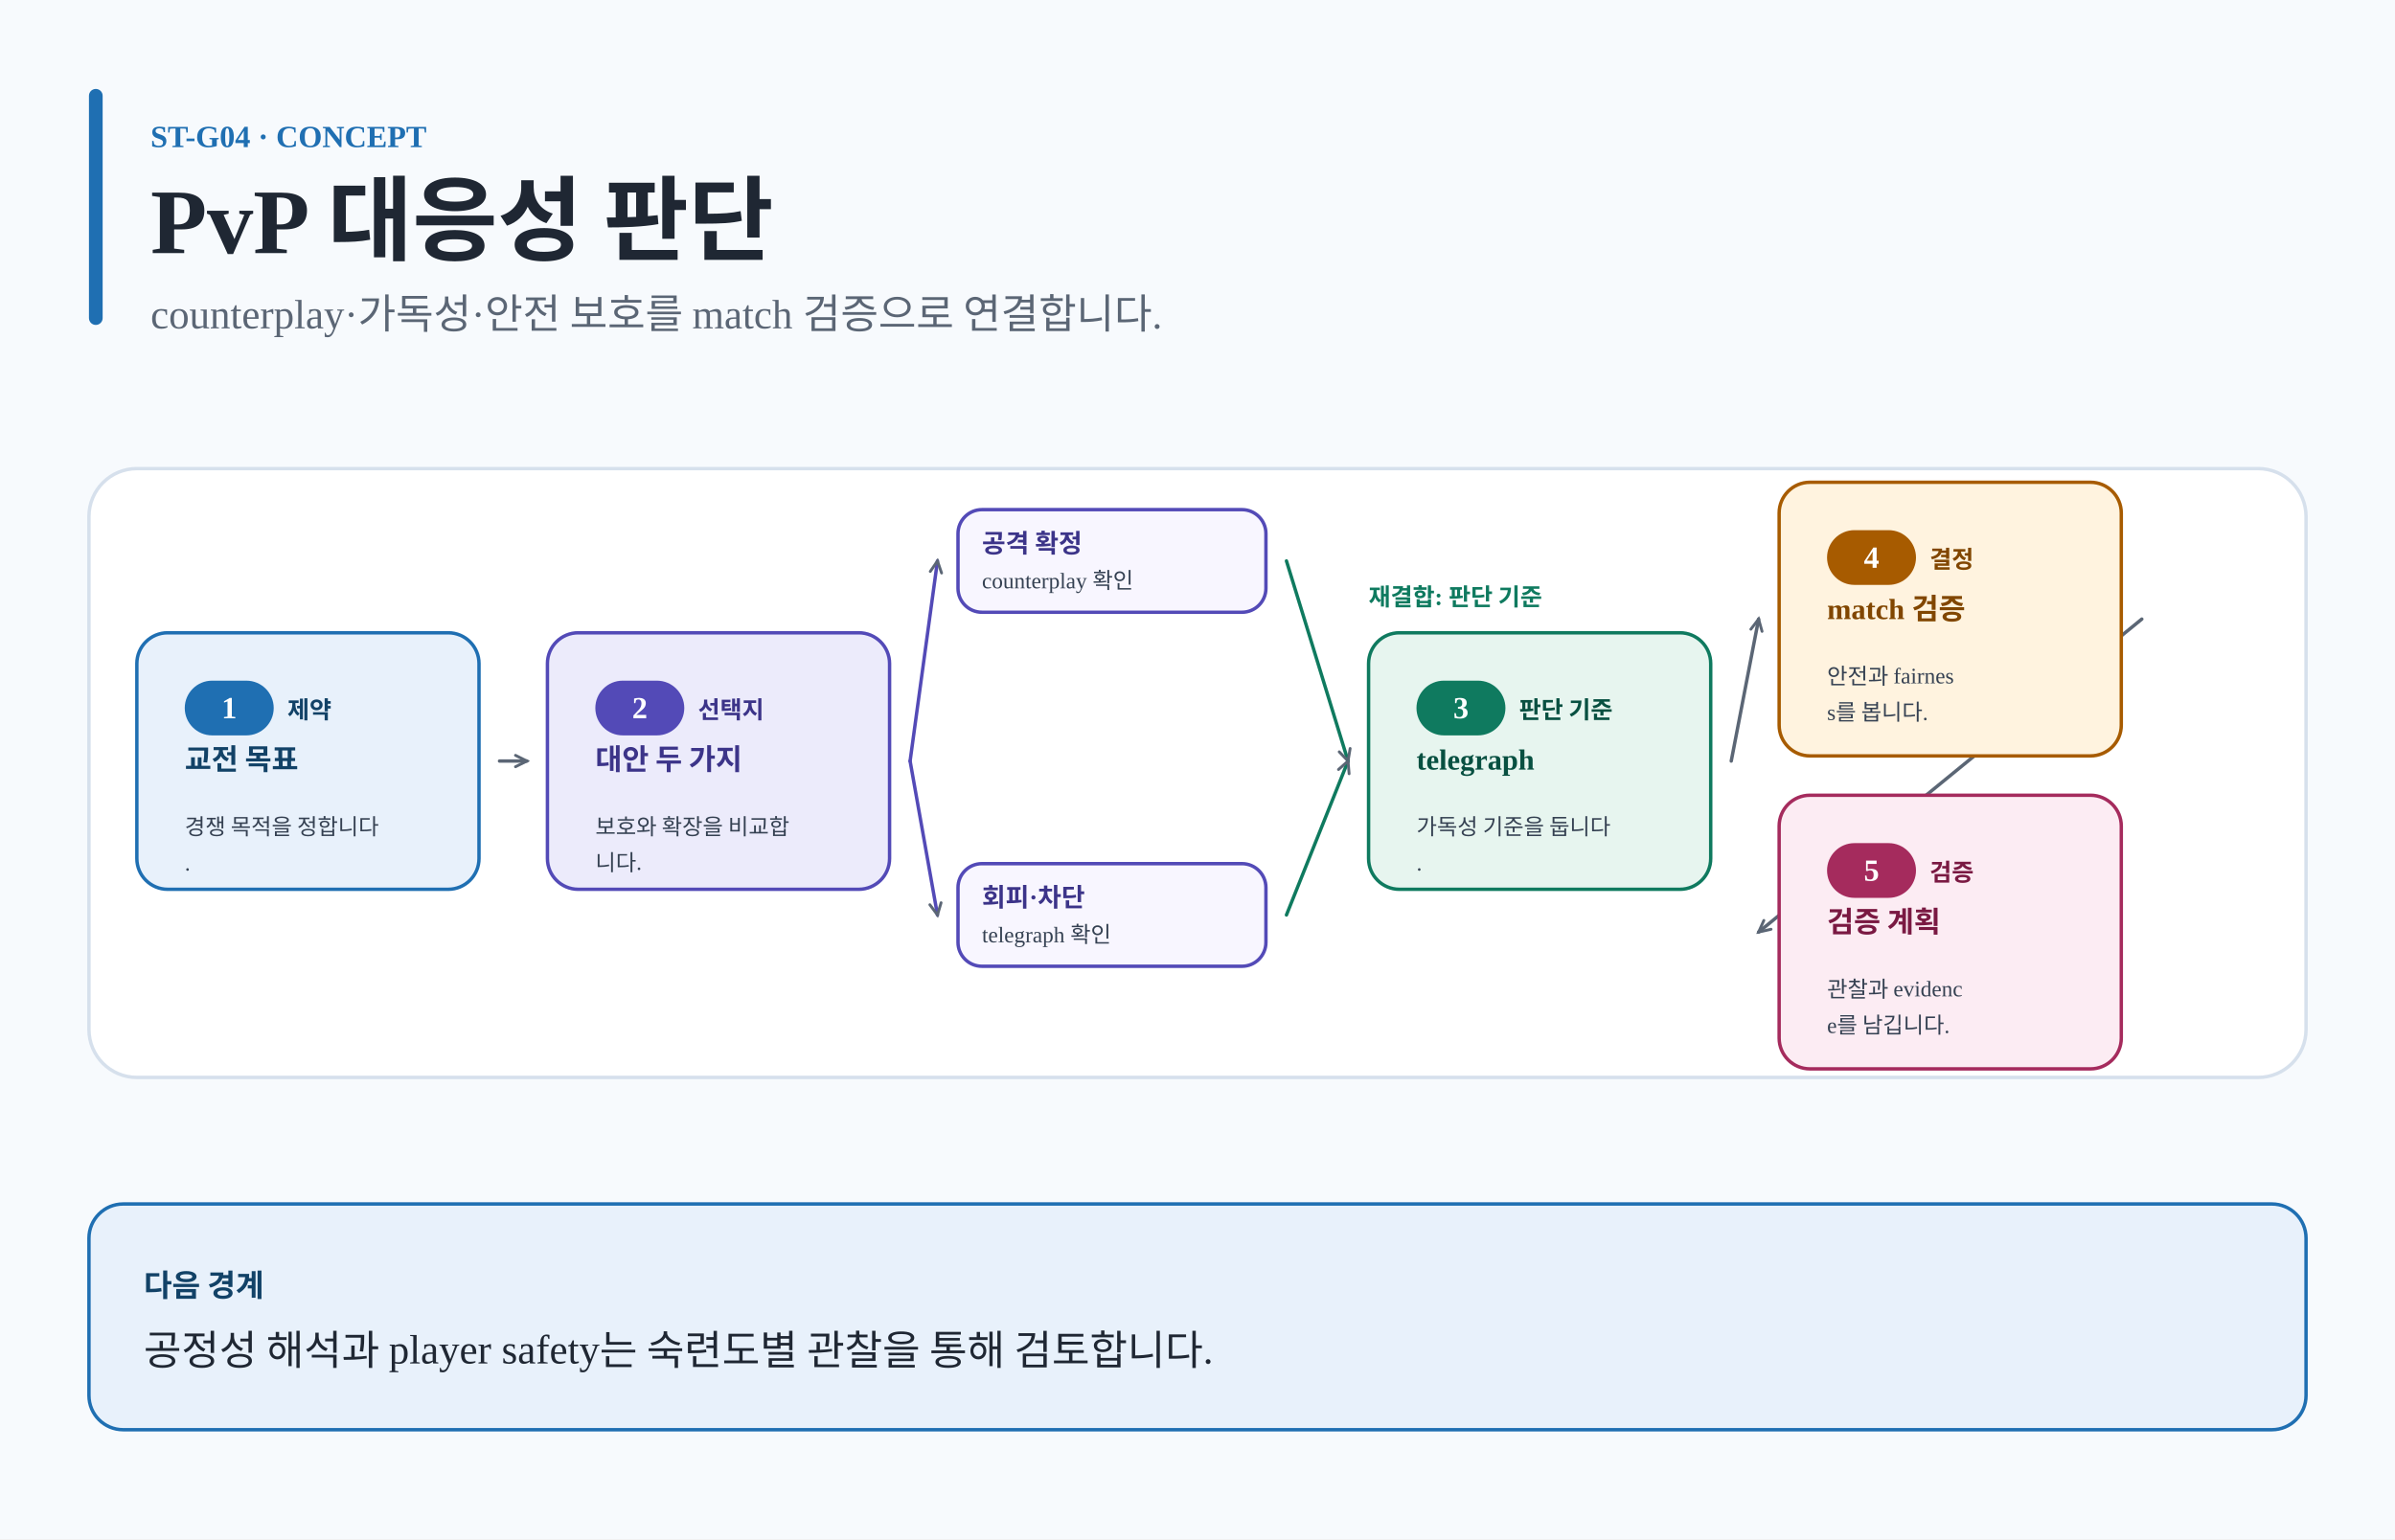
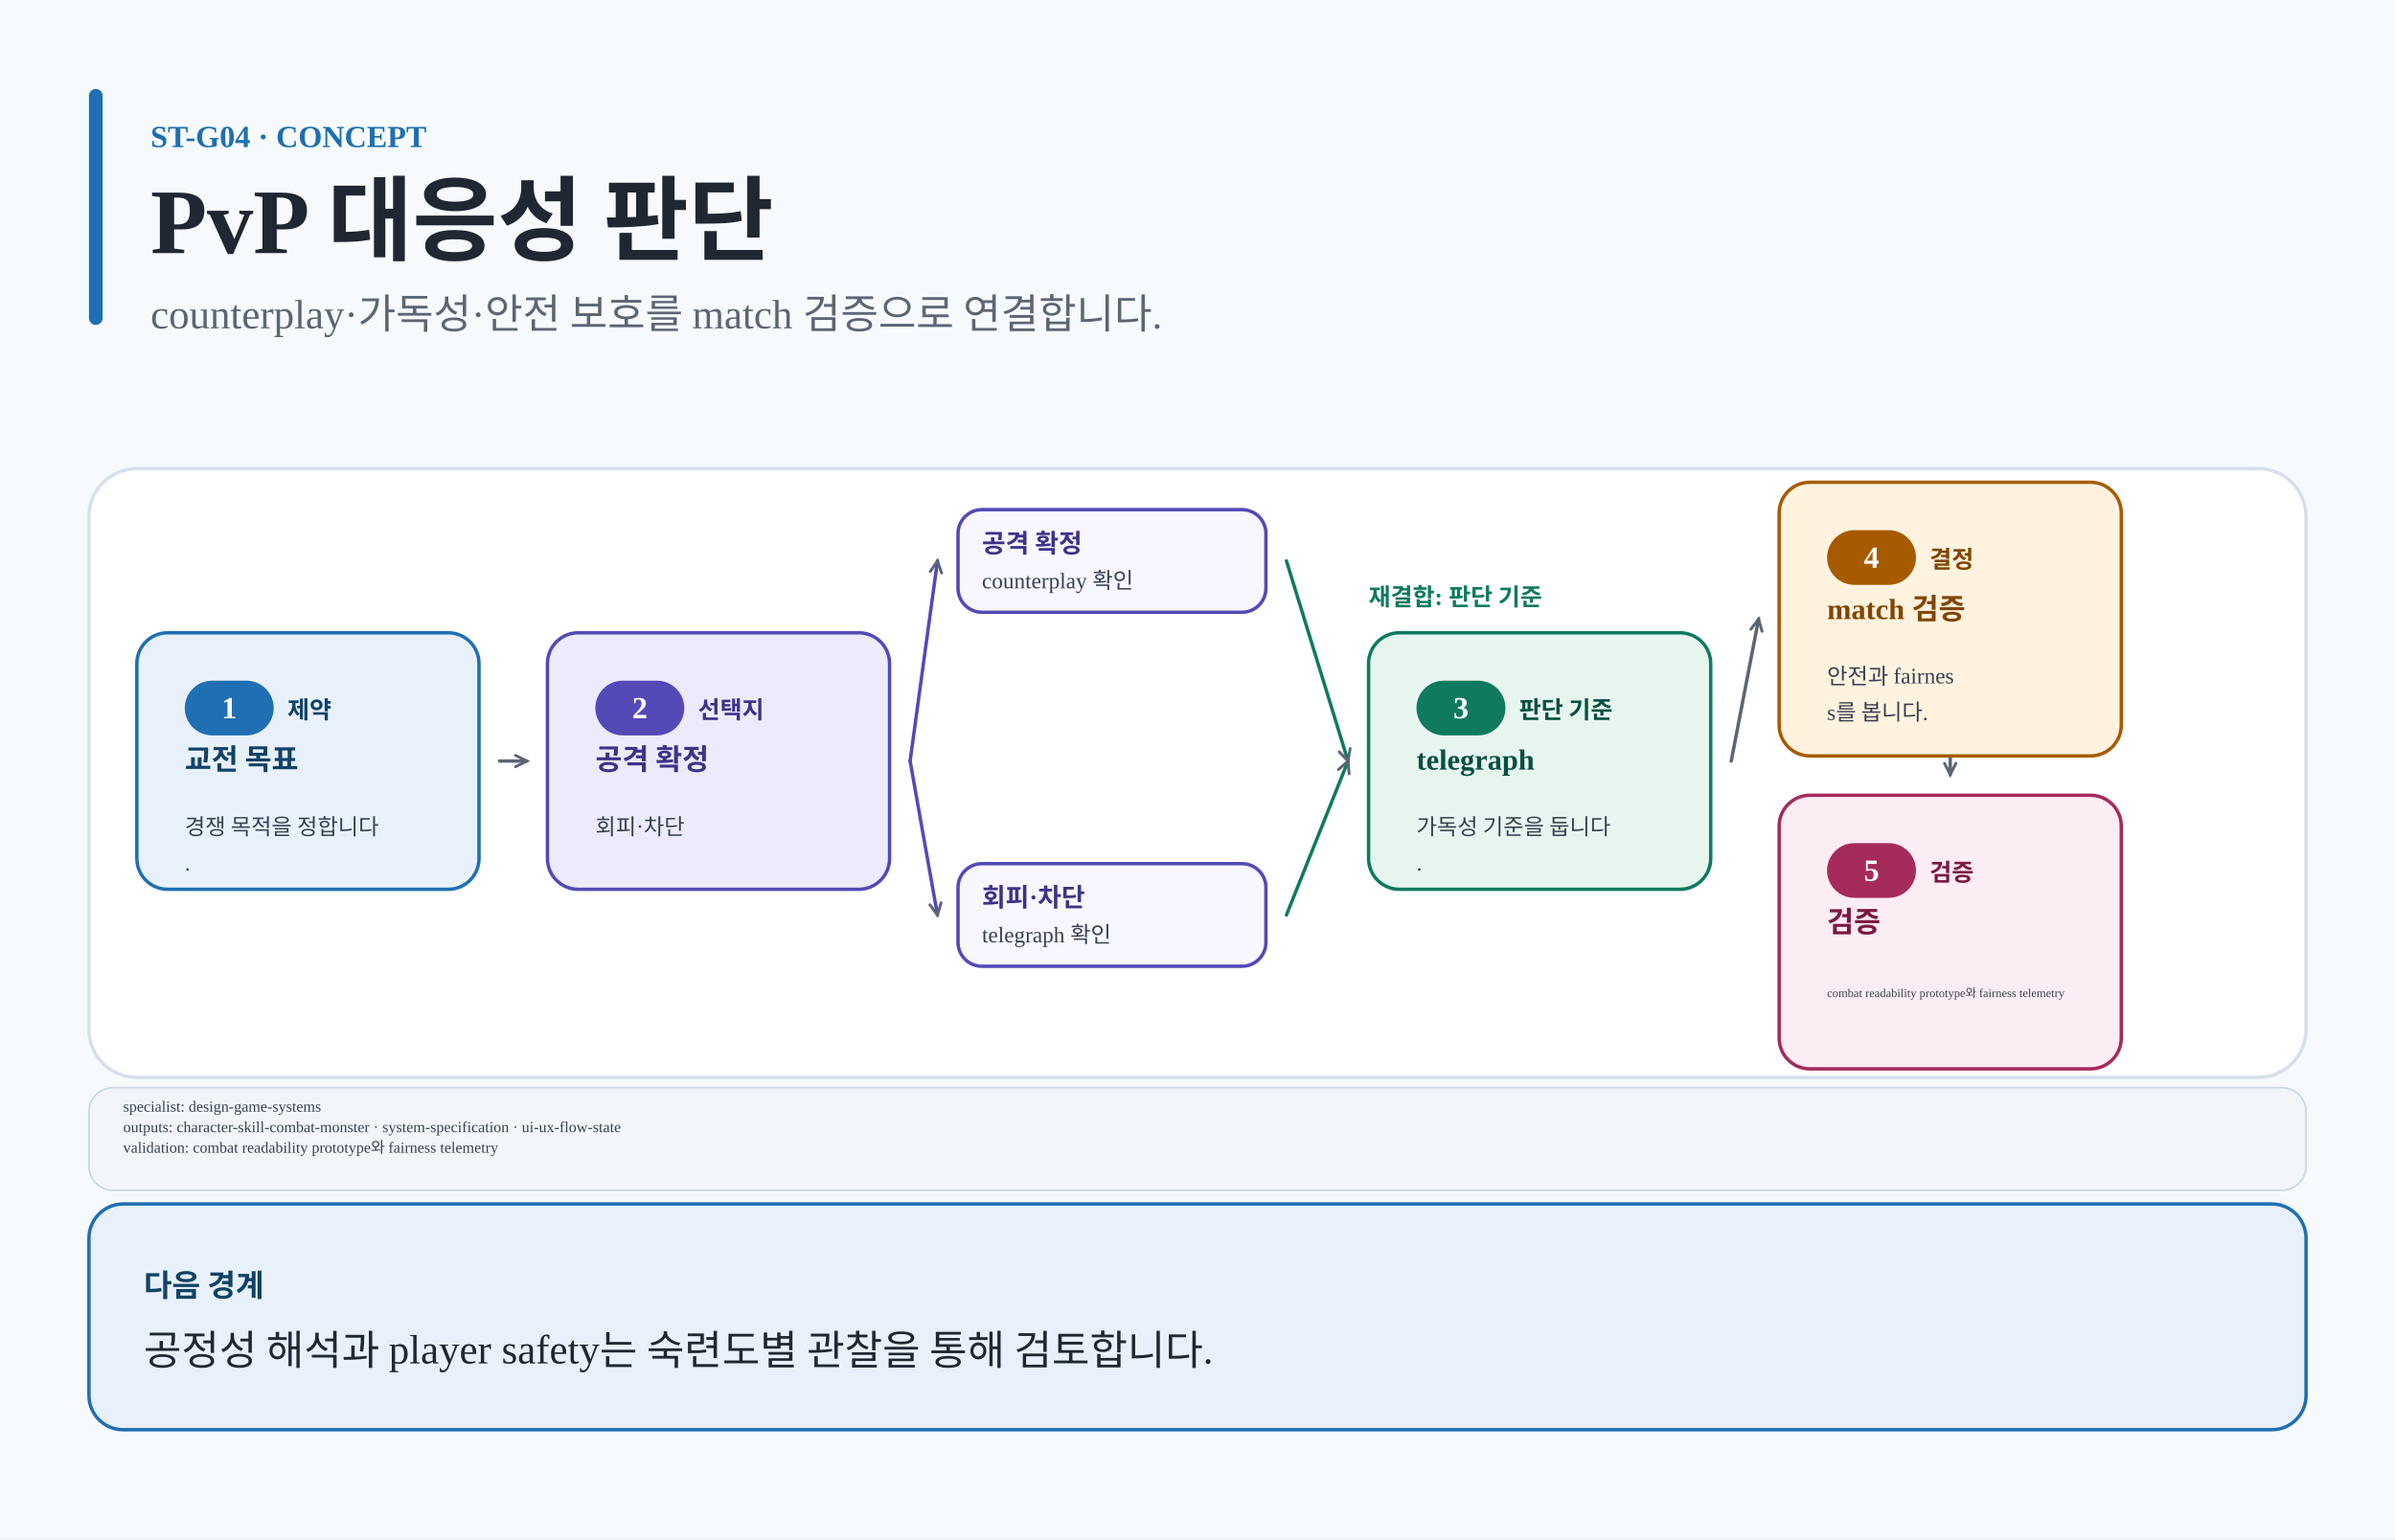
<svg xmlns="http://www.w3.org/2000/svg" viewBox="0 0 1400 900" width="1400" height="900" role="img" aria-label="경쟁 PvP 아레나 콘셉트의 counterplay와 가독성 흐름">
  <defs>
    <marker id="open-arrow" viewBox="0 0 12 12" refX="10" refY="6" markerWidth="10" markerHeight="10" markerUnits="userSpaceOnUse" orient="auto">
      <path d="M 2 2 L 10 6 L 2 10" fill="none" stroke="#5B6675" stroke-width="2" stroke-linecap="round" />
    </marker>
  </defs>
  <rect width="1400" height="900" fill="#F7FAFD" />
  <rect x="52" y="52" width="8" height="138" rx="4" fill="#1F6FB2" />
  <text x="88" y="86" fill="#1F6FB2" font-size="18" font-weight="700">ST-G04 · CONCEPT</text>
  <text x="88" y="148" fill="#1F2733" font-size="54" font-weight="700">PvP 대응성 판단</text>
  <text x="88" y="192" fill="#5B6675" font-size="24">counterplay·가독성·안전 보호를 match 검증으로 연결합니다.</text>
  <rect x="52" y="274" width="1296" height="356" rx="28" fill="#FFFFFF" stroke="#D6E0EC" stroke-width="2" />
  <path d="M 292 445 L 308 445" fill="none" stroke="#5B6675" stroke-width="2" stroke-linecap="round" marker-end="url(#open-arrow)" />
  <path d="M 1012 445 L 1028 362" fill="none" stroke="#5B6675" stroke-width="2" stroke-linecap="round" marker-end="url(#open-arrow)" />
-   <path d="M 1252 362 L 1028 545" fill="none" stroke="#5B6675" stroke-width="2" stroke-linecap="round" marker-end="url(#open-arrow)" />
+   <path d="M 1140 442 L 1140 453" fill="none" stroke="#5B6675" stroke-width="2" stroke-linecap="round" marker-end="url(#open-arrow)" />
  <path class="decision-branch" d="M 532 445 L 548 328" fill="none" stroke="#534AB7" stroke-width="2" stroke-linecap="round" marker-end="url(#open-arrow)" />
  <g class="decision-branch" aria-label="선택지 1: 공격 확정">
    <rect x="560" y="298" width="180" height="60" rx="14" fill="#F8F6FF" stroke="#534AB7" stroke-width="2" />
    <text x="574" y="323" fill="#3C3489" font-size="15" font-weight="700">공격 확정</text>
    <text x="574" y="344" fill="#354152" font-size="13">counterplay 확인</text>
  </g>
  <path class="decision-branch" d="M 752 328 L 788 445" fill="none" stroke="#0F7A5F" stroke-width="2" stroke-linecap="round" marker-end="url(#open-arrow)" />
  <path class="decision-branch" d="M 532 445 L 548 535" fill="none" stroke="#534AB7" stroke-width="2" stroke-linecap="round" marker-end="url(#open-arrow)" />
  <g class="decision-branch" aria-label="선택지 2: 회피·차단">
    <rect x="560" y="505" width="180" height="60" rx="14" fill="#F8F6FF" stroke="#534AB7" stroke-width="2" />
    <text x="574" y="530" fill="#3C3489" font-size="15" font-weight="700">회피·차단</text>
    <text x="574" y="551" fill="#354152" font-size="13">telegraph 확인</text>
  </g>
  <path class="decision-branch" d="M 752 535 L 788 445" fill="none" stroke="#0F7A5F" stroke-width="2" stroke-linecap="round" marker-end="url(#open-arrow)" />
  <text x="800" y="354" fill="#0F7A5F" font-size="14" font-weight="700">재결합: 판단 기준</text>
  <g aria-label="읽기 순서 1: 교전 목표">
    <rect x="80" y="370" width="200" height="150" rx="18" fill="#E8F1FB" stroke="#1F6FB2" stroke-width="2" />
    <rect x="108" y="398" width="52" height="32" rx="16" fill="#1F6FB2" />
    <text x="134" y="420" text-anchor="middle" fill="#FFFFFF" font-size="18" font-weight="700">1</text>
    <text x="168" y="420" fill="#124267" font-size="14" font-weight="700">제약</text>
    <text x="108" y="450" fill="#124267" font-size="17" font-weight="700">교전 목표</text>
    <text x="108" y="488" fill="#354152" font-size="13" font-weight="400">경쟁 목적을 정합니다</text>
    <text x="108" y="509" fill="#354152" font-size="13" font-weight="400">.</text>
  </g>
-   <g aria-label="읽기 순서 2: 대안 두 가지">
+   <g aria-label="읽기 순서 2: 공격 확정">
    <rect x="320" y="370" width="200" height="150" rx="18" fill="#ECEBFB" stroke="#534AB7" stroke-width="2" />
    <rect x="348" y="398" width="52" height="32" rx="16" fill="#534AB7" />
    <text x="374" y="420" text-anchor="middle" fill="#FFFFFF" font-size="18" font-weight="700">2</text>
    <text x="408" y="420" fill="#3C3489" font-size="14" font-weight="700">선택지</text>
-     <text x="348" y="450" fill="#3C3489" font-size="17" font-weight="700">대안 두 가지</text>
-     <text x="348" y="488" fill="#354152" font-size="13" font-weight="400">보호와 확장을 비교합</text>
-     <text x="348" y="509" fill="#354152" font-size="13" font-weight="400">니다.</text>
+     <text x="348" y="450" fill="#3C3489" font-size="17" font-weight="700">공격 확정</text>
+     <text x="348" y="488" fill="#354152" font-size="13" font-weight="400">회피·차단</text>
  </g>
  <g aria-label="읽기 순서 3: telegraph">
    <rect x="800" y="370" width="200" height="150" rx="18" fill="#E7F5EF" stroke="#0F7A5F" stroke-width="2" />
    <rect x="828" y="398" width="52" height="32" rx="16" fill="#0F7A5F" />
    <text x="854" y="420" text-anchor="middle" fill="#FFFFFF" font-size="18" font-weight="700">3</text>
    <text x="888" y="420" fill="#085041" font-size="14" font-weight="700">판단 기준</text>
    <text x="828" y="450" fill="#085041" font-size="17" font-weight="700">telegraph</text>
    <text x="828" y="488" fill="#354152" font-size="13" font-weight="400">가독성 기준을 둡니다</text>
    <text x="828" y="509" fill="#354152" font-size="13" font-weight="400">.</text>
  </g>
  <g aria-label="읽기 순서 4: match 검증">
    <rect x="1040" y="282" width="200" height="160" rx="18" fill="#FFF3DF" stroke="#A75B00" stroke-width="2" />
    <rect x="1068" y="310" width="52" height="32" rx="16" fill="#A75B00" />
    <text x="1094" y="332" text-anchor="middle" fill="#FFFFFF" font-size="18" font-weight="700">4</text>
    <text x="1128" y="332" fill="#814600" font-size="14" font-weight="700">결정</text>
    <text x="1068" y="362" fill="#814600" font-size="17" font-weight="700">match 검증</text>
    <text x="1068" y="400" fill="#354152" font-size="13" font-weight="400">안전과 fairnes</text>
    <text x="1068" y="421" fill="#354152" font-size="13" font-weight="400">s를 봅니다.</text>
  </g>
-   <g aria-label="읽기 순서 5: 검증 계획">
+   <g aria-label="읽기 순서 5: 검증">
    <rect x="1040" y="465" width="200" height="160" rx="18" fill="#FCECF3" stroke="#A52B5D" stroke-width="2" />
    <rect x="1068" y="493" width="52" height="32" rx="16" fill="#A52B5D" />
    <text x="1094" y="515" text-anchor="middle" fill="#FFFFFF" font-size="18" font-weight="700">5</text>
    <text x="1128" y="515" fill="#7A1942" font-size="14" font-weight="700">검증</text>
-     <text x="1068" y="545" fill="#7A1942" font-size="17" font-weight="700">검증 계획</text>
-     <text x="1068" y="583" fill="#354152" font-size="13" font-weight="400">관찰과 evidenc</text>
-     <text x="1068" y="604" fill="#354152" font-size="13" font-weight="400">e를 남깁니다.</text>
+     <text x="1068" y="545" fill="#7A1942" font-size="17" font-weight="700">검증</text>
+     <text x="1068" y="583" fill="#354152" font-size="7" textLength="164" lengthAdjust="spacingAndGlyphs">combat readability prototype와 fairness telemetry</text>
  </g>
+   <rect x="52" y="636" width="1296" height="60" rx="14" fill="#F2F6FB" stroke="#C9D8E8" stroke-width="1" />
+   <text x="72" y="650" fill="#354152" font-size="9">specialist: design-game-systems</text>
+   <text x="72" y="662" fill="#354152" font-size="9">outputs: character-skill-combat-monster · system-specification · ui-ux-flow-state</text>
+   <text x="72" y="674" fill="#354152" font-size="9">validation: combat readability prototype와 fairness telemetry</text>
  <rect x="52" y="704" width="1296" height="132" rx="20" fill="#E8F1FB" stroke="#1F6FB2" stroke-width="2" />
  <text x="84" y="758" fill="#124267" font-size="18" font-weight="700">다음 경계</text>
  <text x="84" y="798" fill="#1F2733" font-size="24">공정성 해석과 player safety는 숙련도별 관찰을 통해 검토합니다.</text>
</svg>
